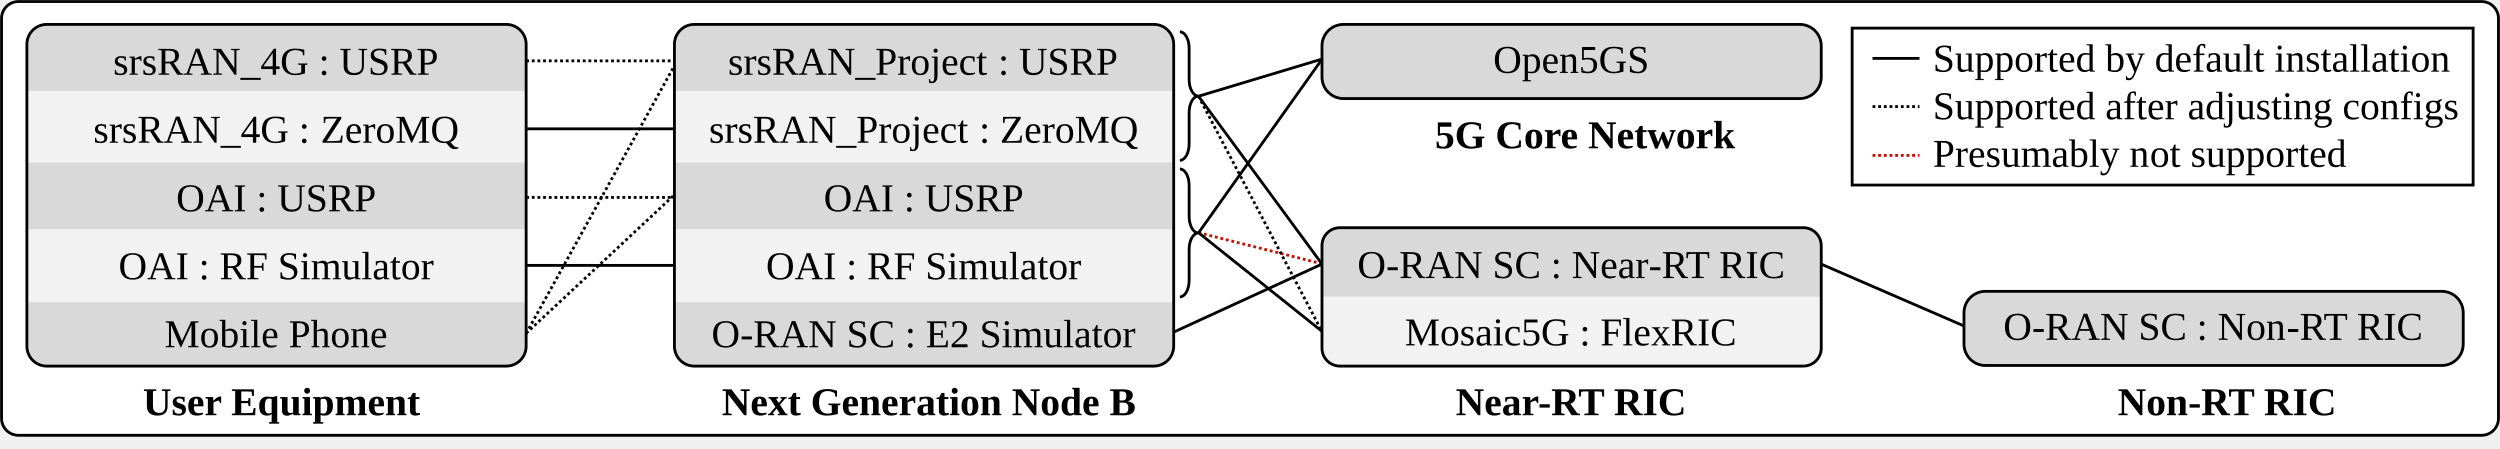
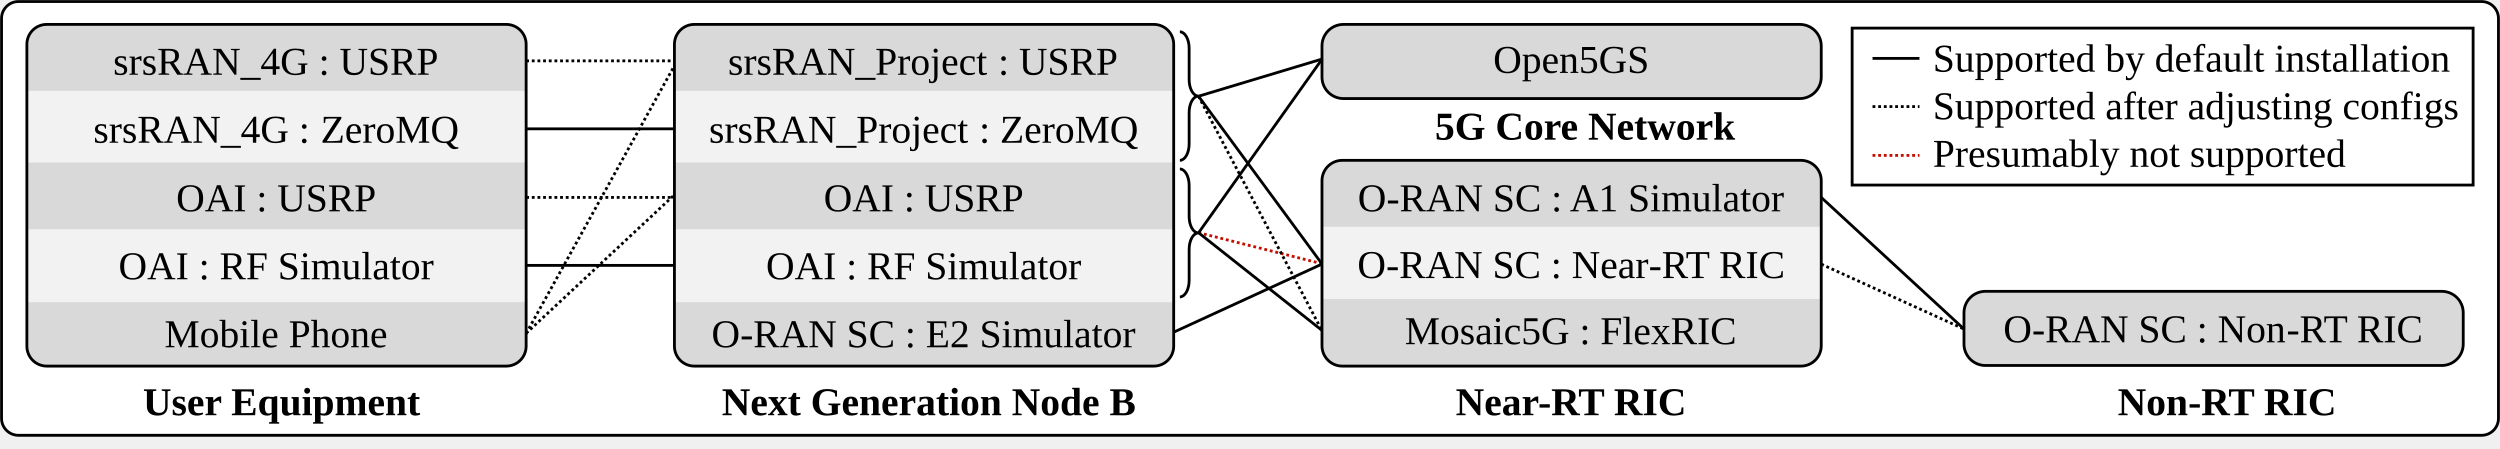
<svg xmlns="http://www.w3.org/2000/svg" width="4046" height="726" xml:space="preserve" overflow="hidden">
  <g transform="translate(-206 -745)">
    <path d="M208.5 774.851C208.5 759.746 220.746 747.5 235.851 747.5L4222.15 747.5C4237.25 747.5 4249.5 759.746 4249.5 774.851L4249.5 1422.15C4249.5 1437.25 4237.25 1449.5 4222.15 1449.5L235.851 1449.5C220.746 1449.5 208.5 1437.25 208.5 1422.15Z" stroke="#000000" stroke-width="4.583" stroke-miterlimit="8" fill="#FFFFFF" fill-rule="evenodd" />
-     <path d="M2145.5 1121.5 2345.49 1171.93" stroke="#C40E00" stroke-width="4.583" stroke-miterlimit="8" stroke-dasharray="4.583 4.583" fill="none" fill-rule="evenodd" />
+     <path d="M2145.5 1121.5 2345.49 1171.79" stroke="#C40E00" stroke-width="4.583" stroke-miterlimit="8" stroke-dasharray="4.583 4.583" fill="none" fill-rule="evenodd" />
    <path d="M2345.5 819.236C2345.5 800.052 2361.05 784.5 2380.24 784.5L3118.76 784.5C3137.95 784.5 3153.5 800.052 3153.5 819.236L3153.5 869.764C3153.5 888.948 3137.95 904.5 3118.76 904.5L2380.24 904.5C2361.05 904.5 2345.5 888.948 2345.5 869.764Z" stroke="#000000" stroke-width="4.583" stroke-miterlimit="8" fill="#D9D9D9" fill-rule="evenodd" />
    <text font-family="Times New Roman,Times New Roman_MSFontService,sans-serif" font-weight="400" font-size="64" transform="matrix(1 0 0 1 2622.65 863)">Open5GS</text>
-     <text font-family="Times New Roman,Times New Roman_MSFontService,sans-serif" font-weight="700" font-size="64" transform="matrix(1 0 0 1 2528.36 985)">5G Core Network</text>
+     <text font-family="Times New Roman,Times New Roman_MSFontService,sans-serif" font-weight="700" font-size="64" transform="matrix(1 0 0 1 2528.36 971)">5G Core Network</text>
    <path d="M1057.5 843.5 1301.76 843.5" stroke="#000000" stroke-width="4.583" stroke-miterlimit="8" stroke-dasharray="4.583 4.583" fill="none" fill-rule="evenodd" />
    <path d="M1057.5 953.5 1303.13 953.5" stroke="#000000" stroke-width="4.583" stroke-miterlimit="8" fill="none" fill-rule="evenodd" />
    <path d="M0 0 244.259 441.244" stroke="#000000" stroke-width="4.583" stroke-miterlimit="8" stroke-dasharray="4.583 4.583" fill="none" fill-rule="evenodd" transform="matrix(1 0 0 -1 1057.5 1284.74)" />
    <path d="M1057.5 1174.5 1303.13 1174.5" stroke="#000000" stroke-width="4.583" stroke-miterlimit="8" fill="none" fill-rule="evenodd" />
    <path d="M1057.5 1064.5 1297.56 1064.5" stroke="#000000" stroke-width="4.583" stroke-miterlimit="8" stroke-dasharray="4.583 4.583" fill="none" fill-rule="evenodd" />
-     <path d="M3153.5 1172.5 3384.36 1272.49" stroke="#000000" stroke-width="4.583" stroke-miterlimit="8" fill="none" fill-rule="evenodd" />
+     <path d="M3153.5 1172.5 3384.36 1277.45" stroke="#000000" stroke-width="4.583" stroke-miterlimit="8" stroke-dasharray="4.583 4.583" fill="none" fill-rule="evenodd" />
    <path d="M0 0 200.267 60.257" stroke="#000000" stroke-width="4.583" stroke-miterlimit="8" fill="none" fill-rule="evenodd" transform="matrix(1 0 0 -1 2145.5 900.757)" />
    <path d="M0 0 200.267 281.61" stroke="#000000" stroke-width="4.583" stroke-miterlimit="8" fill="none" fill-rule="evenodd" transform="matrix(1 0 0 -1 2145.5 1122.11)" />
-     <path d="M2145.5 900.5 2345.49 1172.28" stroke="#000000" stroke-width="4.583" stroke-miterlimit="8" fill="none" fill-rule="evenodd" />
-     <path d="M2145.5 1121.5 2345.49 1281.26" stroke="#000000" stroke-width="4.583" stroke-miterlimit="8" fill="none" fill-rule="evenodd" />
-     <path d="M0 0 245.633 112.702" stroke="#000000" stroke-width="4.583" stroke-miterlimit="8" fill="none" fill-rule="evenodd" transform="matrix(1 0 0 -1 2099.5 1285.2)" />
-     <path d="M2145.5 900.5 2345.49 1281.61" stroke="#000000" stroke-width="4.583" stroke-miterlimit="8" stroke-dasharray="4.583 4.583" fill="none" fill-rule="evenodd" />
+     <path d="M2145.5 900.5 2345.49 1172.14" stroke="#000000" stroke-width="4.583" stroke-miterlimit="8" fill="none" fill-rule="evenodd" />
+     <path d="M2145.5 1121.5 2345.49 1279.71" stroke="#000000" stroke-width="4.583" stroke-miterlimit="8" fill="none" fill-rule="evenodd" />
+     <path d="M0 0 245.633 112.84" stroke="#000000" stroke-width="4.583" stroke-miterlimit="8" fill="none" fill-rule="evenodd" transform="matrix(1 0 0 -1 2099.5 1285.34)" />
+     <path d="M2145.5 900.5 2345.49 1280.06" stroke="#000000" stroke-width="4.583" stroke-miterlimit="8" stroke-dasharray="4.583 4.583" fill="none" fill-rule="evenodd" />
    <path d="M2115.5 796.5C2123.78 796.5 2130.5 808.441 2130.5 823.17L2130.5 873.83C2130.5 888.559 2137.22 900.5 2145.5 900.5 2137.22 900.5 2130.5 912.441 2130.5 927.17L2130.5 977.83C2130.5 992.559 2123.78 1004.5 2115.5 1004.5" stroke="#000000" stroke-width="4.583" stroke-miterlimit="8" fill="none" fill-rule="evenodd" />
    <path d="M2115.5 1018.5C2123.78 1018.5 2130.5 1030.44 2130.5 1045.17L2130.5 1095.33C2130.5 1110.06 2137.22 1122 2145.5 1122 2137.22 1122 2130.5 1133.94 2130.5 1148.67L2130.5 1198.83C2130.5 1213.56 2123.78 1225.5 2115.5 1225.5" stroke="#000000" stroke-width="4.583" stroke-miterlimit="8" fill="none" fill-rule="evenodd" />
    <path d="M1297 816.401C1297 798.506 1311.51 784 1329.4 784L2072.6 784C2090.49 784 2105 798.506 2105 816.401L2105 1304.6C2105 1322.49 2090.49 1337 2072.6 1337L1329.4 1337C1311.51 1337 1297 1322.49 1297 1304.6Z" fill="#D9D9D9" fill-rule="evenodd" />
    <path d="M2071.2 1233 1330.8 1233C1312.13 1233 1297 1217.87 1297 1199.2L1297 1116 2105 1116 2105 1199.2C2105 1217.87 2089.87 1233 2071.2 1233Z" fill="#F2F2F2" fill-rule="evenodd" />
    <rect x="1297" y="892" width="808" height="116" fill="#F2F2F2" />
    <text font-family="Times New Roman,Times New Roman_MSFontService,sans-serif" font-weight="400" font-size="64" transform="matrix(1 0 0 1 1539.08 1087)">OAI : USRP</text>
    <text font-family="Times New Roman,Times New Roman_MSFontService,sans-serif" font-weight="400" font-size="64" transform="matrix(1 0 0 1 1353.46 976)">srsRAN_Project</text>
    <text font-family="Times New Roman,Times New Roman_MSFontService,sans-serif" font-weight="400" font-size="64" transform="matrix(1 0 0 1 1790.59 976)">: </text>
    <text font-family="Times New Roman,Times New Roman_MSFontService,sans-serif" font-weight="400" font-size="64" transform="matrix(1 0 0 1 1824.4 976)">ZeroMQ</text>
    <text font-family="Times New Roman,Times New Roman_MSFontService,sans-serif" font-weight="400" font-size="64" transform="matrix(1 0 0 1 1384.17 866)">srsRAN_Project</text>
    <text font-family="Times New Roman,Times New Roman_MSFontService,sans-serif" font-weight="400" font-size="64" transform="matrix(1 0 0 1 1821.3 866)">: USRP</text>
    <text font-family="Times New Roman,Times New Roman_MSFontService,sans-serif" font-weight="400" font-size="64" transform="matrix(1 0 0 1 1357.47 1307)">O</text>
    <text font-family="Times New Roman,Times New Roman_MSFontService,sans-serif" font-weight="400" font-size="64" transform="matrix(1 0 0 1 1403.88 1307)">-</text>
    <text font-family="Times New Roman,Times New Roman_MSFontService,sans-serif" font-weight="400" font-size="64" transform="matrix(1 0 0 1 1425.07 1307)">RAN SC : E2 Simulator</text>
    <text font-family="Times New Roman,Times New Roman_MSFontService,sans-serif" font-weight="700" font-size="64" transform="matrix(1 0 0 1 1374.12 1417)">Next Generation Node B</text>
    <rect x="1297" y="1117" width="808" height="117" fill="#F2F2F2" />
    <text font-family="Times New Roman,Times New Roman_MSFontService,sans-serif" font-weight="400" font-size="64" transform="matrix(1 0 0 1 1445.7 1197)">OAI : RF Simulator</text>
    <path d="M1297.5 816.679C1297.5 798.907 1311.91 784.5 1329.68 784.5L2073.32 784.5C2091.09 784.5 2105.5 798.907 2105.5 816.679L2105.5 1305.32C2105.5 1323.09 2091.09 1337.5 2073.32 1337.5L1329.68 1337.5C1311.91 1337.5 1297.5 1323.09 1297.5 1305.32Z" stroke="#000000" stroke-width="4.583" stroke-miterlimit="8" fill="none" fill-rule="evenodd" />
    <path d="M249 816.401C249 798.506 263.506 784 281.4 784L1024.6 784C1042.49 784 1057 798.506 1057 816.401L1057 1304.6C1057 1322.49 1042.49 1337 1024.6 1337L281.4 1337C263.506 1337 249 1322.49 249 1304.6Z" fill="#D9D9D9" fill-rule="evenodd" />
    <path d="M1023.2 1233 282.801 1233C264.133 1233 249 1217.87 249 1199.2L249 1116 1057 1116 1057 1199.2C1057 1217.87 1041.87 1233 1023.2 1233Z" fill="#F2F2F2" fill-rule="evenodd" />
    <rect x="249" y="892" width="808" height="116" fill="#F2F2F2" />
    <text font-family="Times New Roman,Times New Roman_MSFontService,sans-serif" font-weight="400" font-size="64" transform="matrix(1 0 0 1 491.175 1087)">OAI : USRP</text>
    <text font-family="Times New Roman,Times New Roman_MSFontService,sans-serif" font-weight="400" font-size="64" transform="matrix(1 0 0 1 357.112 976)">srsRAN_4G : </text>
    <text font-family="Times New Roman,Times New Roman_MSFontService,sans-serif" font-weight="400" font-size="64" transform="matrix(1 0 0 1 724.925 976)">ZeroMQ</text>
    <text font-family="Times New Roman,Times New Roman_MSFontService,sans-serif" font-weight="400" font-size="64" transform="matrix(1 0 0 1 389.196 866)">srsRAN_4G : USRP</text>
    <text font-family="Times New Roman,Times New Roman_MSFontService,sans-serif" font-weight="400" font-size="64" transform="matrix(1 0 0 1 472.268 1307)">Mobile Phone</text>
    <text font-family="Times New Roman,Times New Roman_MSFontService,sans-serif" font-weight="700" font-size="64" transform="matrix(1 0 0 1 437.369 1417)">User Equipment</text>
    <rect x="249" y="1117" width="808" height="117" fill="#F2F2F2" />
    <text font-family="Times New Roman,Times New Roman_MSFontService,sans-serif" font-weight="400" font-size="64" transform="matrix(1 0 0 1 397.789 1197)">OAI : RF Simulator</text>
    <path d="M249.5 816.679C249.5 798.907 263.907 784.5 281.68 784.5L1025.32 784.5C1043.09 784.5 1057.5 798.907 1057.5 816.679L1057.5 1305.32C1057.5 1323.09 1043.09 1337.5 1025.32 1337.5L281.68 1337.5C263.907 1337.5 249.5 1323.09 249.5 1305.32Z" stroke="#000000" stroke-width="4.583" stroke-miterlimit="8" fill="none" fill-rule="evenodd" />
-     <path d="M2345 1142.06C2345 1126.01 2358.01 1113 2374.06 1113L3123.94 1113C3139.99 1113 3153 1126.01 3153 1142.06L3153 1307.94C3153 1323.99 3139.99 1337 3123.94 1337L2374.06 1337C2358.01 1337 2345 1323.99 2345 1307.94Z" fill="#D9D9D9" fill-rule="evenodd" />
-     <path d="M31.828 0 776.172 0C793.75-6.42937e-15 808 14.25 808 31.828L808 111 0 111 0 31.828C-6.42932e-15 14.25 14.25 0 31.828 0Z" fill="#F2F2F2" fill-rule="evenodd" transform="matrix(1 0 0 -1 2345 1336)" />
-     <path d="M2345.5 1142.56C2345.5 1126.51 2358.51 1113.5 2374.56 1113.5L3124.44 1113.5C3140.49 1113.5 3153.5 1126.51 3153.5 1142.56L3153.5 1308.44C3153.5 1324.49 3140.49 1337.5 3124.44 1337.5L2374.56 1337.5C2358.51 1337.5 2345.5 1324.49 2345.5 1308.44Z" stroke="#000000" stroke-width="4.583" stroke-miterlimit="8" fill="none" fill-rule="evenodd" />
-     <text font-family="Times New Roman,Times New Roman_MSFontService,sans-serif" font-weight="400" font-size="64" transform="matrix(1 0 0 1 2402.8 1195)">O</text>
-     <text font-family="Times New Roman,Times New Roman_MSFontService,sans-serif" font-weight="400" font-size="64" transform="matrix(1 0 0 1 2449.21 1195)">-</text>
-     <text font-family="Times New Roman,Times New Roman_MSFontService,sans-serif" font-weight="400" font-size="64" transform="matrix(1 0 0 1 2470.4 1195)">RAN SC : Near</text>
-     <text font-family="Times New Roman,Times New Roman_MSFontService,sans-serif" font-weight="400" font-size="64" transform="matrix(1 0 0 1 2874.17 1195)">-</text>
-     <text font-family="Times New Roman,Times New Roman_MSFontService,sans-serif" font-weight="400" font-size="64" transform="matrix(1 0 0 1 2895.37 1195)">RT RIC</text>
-     <text font-family="Times New Roman,Times New Roman_MSFontService,sans-serif" font-weight="400" font-size="64" transform="matrix(1 0 0 1 2479.57 1304)">Mosaic5G : FlexRIC</text>
-     <text font-family="Times New Roman,Times New Roman_MSFontService,sans-serif" font-weight="700" font-size="64" transform="matrix(1 0 0 1 2561.82 1417)">Near</text>
-     <text font-family="Times New Roman,Times New Roman_MSFontService,sans-serif" font-weight="700" font-size="64" transform="matrix(1 0 0 1 2695.22 1417)">-</text>
-     <text font-family="Times New Roman,Times New Roman_MSFontService,sans-serif" font-weight="700" font-size="64" transform="matrix(1 0 0 1 2716.41 1417)">RT RIC</text>
    <path d="M3384.5 1251.24C3384.5 1232.05 3400.05 1216.5 3419.24 1216.5L4157.76 1216.5C4176.95 1216.5 4192.5 1232.05 4192.5 1251.24L4192.5 1301.76C4192.5 1320.95 4176.95 1336.5 4157.76 1336.5L3419.24 1336.5C3400.05 1336.5 3384.5 1320.95 3384.5 1301.76Z" stroke="#000000" stroke-width="4.583" stroke-miterlimit="8" fill="#D9D9D9" fill-rule="evenodd" />
-     <text font-family="Times New Roman,Times New Roman_MSFontService,sans-serif" font-weight="400" font-size="64" transform="matrix(1 0 0 1 3448.17 1295)">O</text>
-     <text font-family="Times New Roman,Times New Roman_MSFontService,sans-serif" font-weight="400" font-size="64" transform="matrix(1 0 0 1 3494.58 1295)">-</text>
-     <text font-family="Times New Roman,Times New Roman_MSFontService,sans-serif" font-weight="400" font-size="64" transform="matrix(1 0 0 1 3515.77 1295)">RAN SC : Non</text>
-     <text font-family="Times New Roman,Times New Roman_MSFontService,sans-serif" font-weight="400" font-size="64" transform="matrix(1 0 0 1 3906.5 1295)">-</text>
-     <text font-family="Times New Roman,Times New Roman_MSFontService,sans-serif" font-weight="400" font-size="64" transform="matrix(1 0 0 1 3927.7 1295)">RT RIC</text>
+     <text font-family="Times New Roman,Times New Roman_MSFontService,sans-serif" font-weight="400" font-size="64" transform="matrix(1 0 0 1 3448.17 1299)">O</text>
+     <text font-family="Times New Roman,Times New Roman_MSFontService,sans-serif" font-weight="400" font-size="64" transform="matrix(1 0 0 1 3494.58 1299)">-</text>
+     <text font-family="Times New Roman,Times New Roman_MSFontService,sans-serif" font-weight="400" font-size="64" transform="matrix(1 0 0 1 3515.77 1299)">RAN SC : Non</text>
+     <text font-family="Times New Roman,Times New Roman_MSFontService,sans-serif" font-weight="400" font-size="64" transform="matrix(1 0 0 1 3906.5 1299)">-</text>
+     <text font-family="Times New Roman,Times New Roman_MSFontService,sans-serif" font-weight="400" font-size="64" transform="matrix(1 0 0 1 3927.7 1299)">RT RIC</text>
    <text font-family="Times New Roman,Times New Roman_MSFontService,sans-serif" font-weight="700" font-size="64" transform="matrix(1 0 0 1 3633.23 1417)">Non</text>
    <text font-family="Times New Roman,Times New Roman_MSFontService,sans-serif" font-weight="700" font-size="64" transform="matrix(1 0 0 1 3747.24 1417)">-</text>
    <text font-family="Times New Roman,Times New Roman_MSFontService,sans-serif" font-weight="700" font-size="64" transform="matrix(1 0 0 1 3768.44 1417)">RT RIC</text>
    <rect x="3203.5" y="790.5" width="1005" height="254" stroke="#000000" stroke-width="4.583" stroke-miterlimit="8" fill="#FFFFFF" />
    <path d="M3236.5 839.5 3312.46 839.5" stroke="#000000" stroke-width="4.583" stroke-miterlimit="8" fill="none" fill-rule="evenodd" />
    <text font-family="Times New Roman,Times New Roman_MSFontService,sans-serif" font-weight="400" font-size="64" transform="matrix(1 0 0 1 3334.11 861)">Supported by default installation</text>
    <text font-family="Times New Roman,Times New Roman_MSFontService,sans-serif" font-weight="400" font-size="64" transform="matrix(1 0 0 1 3334.11 938)">Supported after adjusting configs</text>
-     <text font-family="Times New Roman,Times New Roman_MSFontService,sans-serif" font-weight="400" font-size="64" transform="matrix(1 0 0 1 3334.11 1015)">Presumably n</text>
-     <text font-family="Times New Roman,Times New Roman_MSFontService,sans-serif" font-weight="400" font-size="64" transform="matrix(1 0 0 1 3685.31 1015)">ot </text>
-     <text font-family="Times New Roman,Times New Roman_MSFontService,sans-serif" font-weight="400" font-size="64" transform="matrix(1 0 0 1 3751.2 1015)">supported</text>
+     <text font-family="Times New Roman,Times New Roman_MSFontService,sans-serif" font-weight="400" font-size="64" transform="matrix(1 0 0 1 3334.11 1015)">Presumably not supported</text>
    <path d="M3236.5 917.5 3312.46 917.5" stroke="#000000" stroke-width="4.583" stroke-miterlimit="8" stroke-dasharray="4.583 4.583" fill="none" fill-rule="evenodd" />
    <path d="M3236.5 996.5 3312.46 996.5" stroke="#C40E00" stroke-width="4.583" stroke-miterlimit="8" stroke-dasharray="4.583 4.583" fill="none" fill-rule="evenodd" />
    <path d="M0 0 239.782 223.945" stroke="#000000" stroke-width="4.583" stroke-miterlimit="8" stroke-dasharray="4.583 4.583" fill="none" fill-rule="evenodd" transform="matrix(1 0 0 -1 1057.5 1284.45)" />
+     <text font-family="Times New Roman,Times New Roman_MSFontService,sans-serif" font-weight="700" font-size="64" transform="matrix(1 0 0 1 2561.82 1417)">Near</text>
+     <text font-family="Times New Roman,Times New Roman_MSFontService,sans-serif" font-weight="700" font-size="64" transform="matrix(1 0 0 1 2695.22 1417)">-</text>
+     <text font-family="Times New Roman,Times New Roman_MSFontService,sans-serif" font-weight="700" font-size="64" transform="matrix(1 0 0 1 2716.41 1417)">RT RIC</text>
+     <path d="M2345 1035.52C2345 1018.11 2359.11 1004 2376.52 1004L3121.48 1004C3138.89 1004 3153 1018.11 3153 1035.52L3153 1305.48C3153 1322.89 3138.89 1337 3121.48 1337L2376.52 1337C2359.11 1337 2345 1322.89 2345 1305.48Z" fill="#D9D9D9" fill-rule="evenodd" />
+     <rect x="2345" y="1112" width="808" height="117" fill="#F2F2F2" />
+     <path d="M2345.5 1037.4C2345.5 1019.23 2360.23 1004.5 2378.4 1004.5L3120.6 1004.5C3138.77 1004.5 3153.5 1019.23 3153.5 1037.4L3153.5 1304.6C3153.5 1322.77 3138.77 1337.5 3120.6 1337.5L2378.4 1337.5C2360.23 1337.5 2345.5 1322.77 2345.5 1304.6Z" stroke="#000000" stroke-width="4.583" stroke-miterlimit="8" fill="none" fill-rule="evenodd" />
+     <text font-family="Times New Roman,Times New Roman_MSFontService,sans-serif" font-weight="400" font-size="64" transform="matrix(1 0 0 1 2479.57 1302)">Mosaic5G : FlexRIC</text>
+     <text font-family="Times New Roman,Times New Roman_MSFontService,sans-serif" font-weight="400" font-size="64" transform="matrix(1 0 0 1 2402.8 1195)">O</text>
+     <text font-family="Times New Roman,Times New Roman_MSFontService,sans-serif" font-weight="400" font-size="64" transform="matrix(1 0 0 1 2449.21 1195)">-</text>
+     <text font-family="Times New Roman,Times New Roman_MSFontService,sans-serif" font-weight="400" font-size="64" transform="matrix(1 0 0 1 2470.4 1195)">RAN SC : Near</text>
+     <text font-family="Times New Roman,Times New Roman_MSFontService,sans-serif" font-weight="400" font-size="64" transform="matrix(1 0 0 1 2874.17 1195)">-</text>
+     <text font-family="Times New Roman,Times New Roman_MSFontService,sans-serif" font-weight="400" font-size="64" transform="matrix(1 0 0 1 2895.37 1195)">RT RIC</text>
+     <text font-family="Times New Roman,Times New Roman_MSFontService,sans-serif" font-weight="400" font-size="64" transform="matrix(1 0 0 1 2403.42 1087)">O</text>
+     <text font-family="Times New Roman,Times New Roman_MSFontService,sans-serif" font-weight="400" font-size="64" transform="matrix(1 0 0 1 2449.82 1087)">-</text>
+     <text font-family="Times New Roman,Times New Roman_MSFontService,sans-serif" font-weight="400" font-size="64" transform="matrix(1 0 0 1 2471.02 1087)">RAN SC : A1 Simulator</text>
+     <path d="M3153.5 1064.5 3384.36 1277.36" stroke="#000000" stroke-width="4.583" stroke-miterlimit="8" fill="none" fill-rule="evenodd" />
  </g>
</svg>
